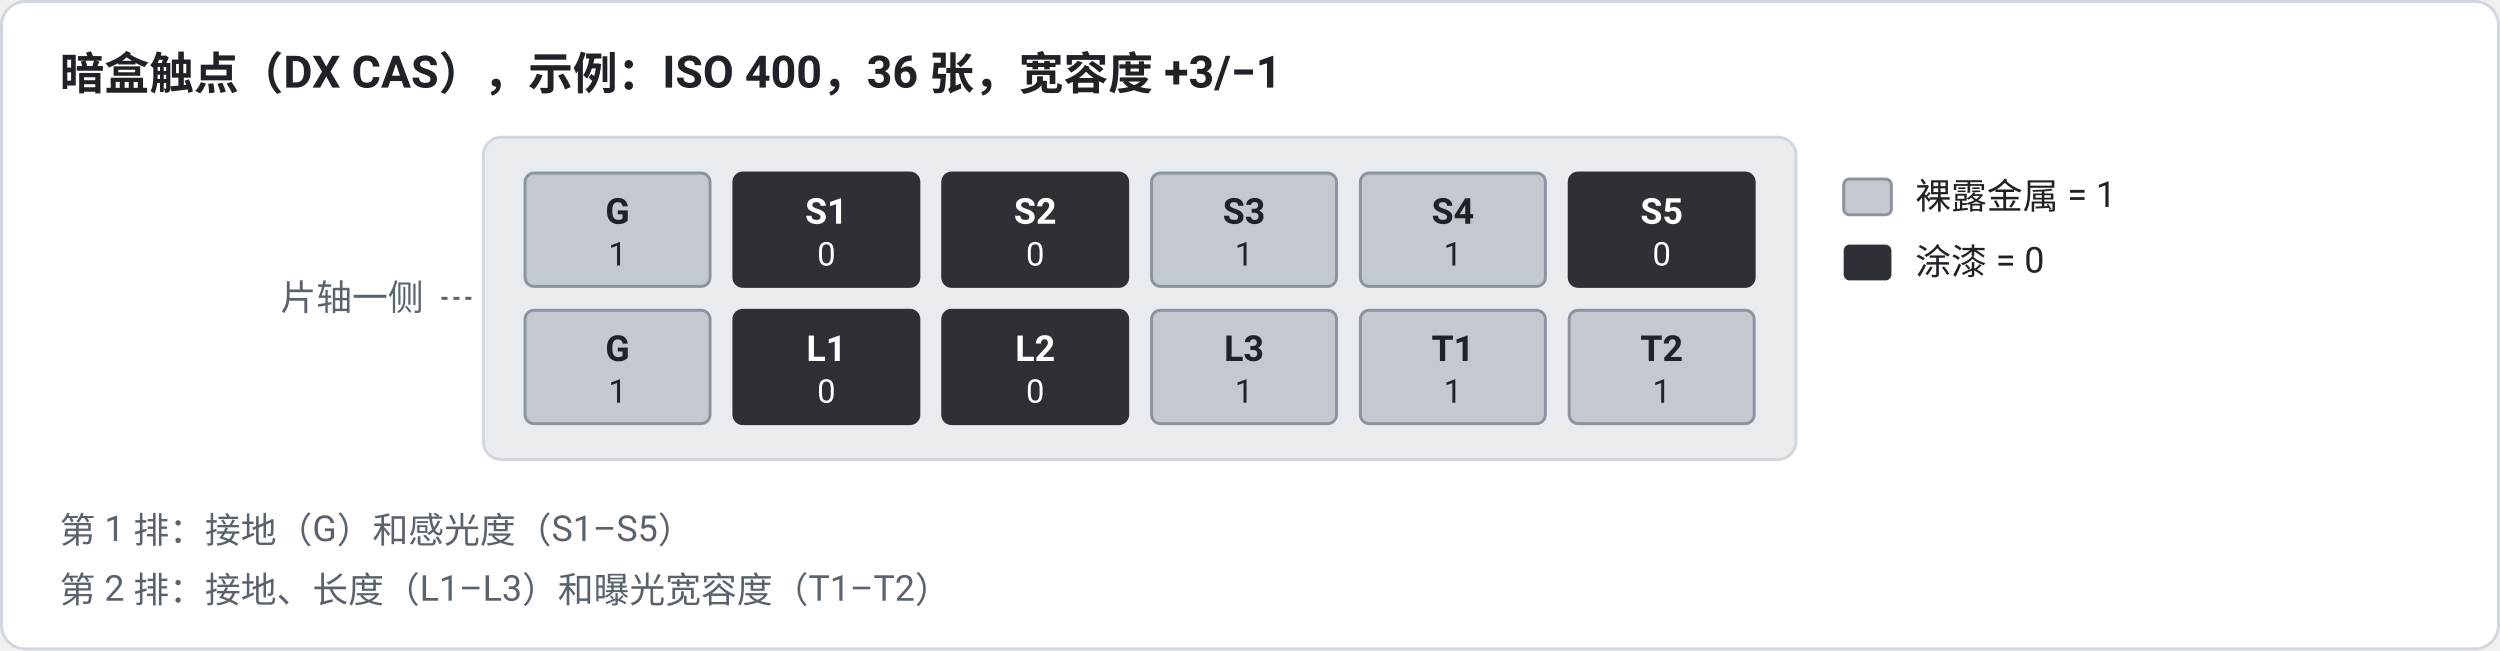
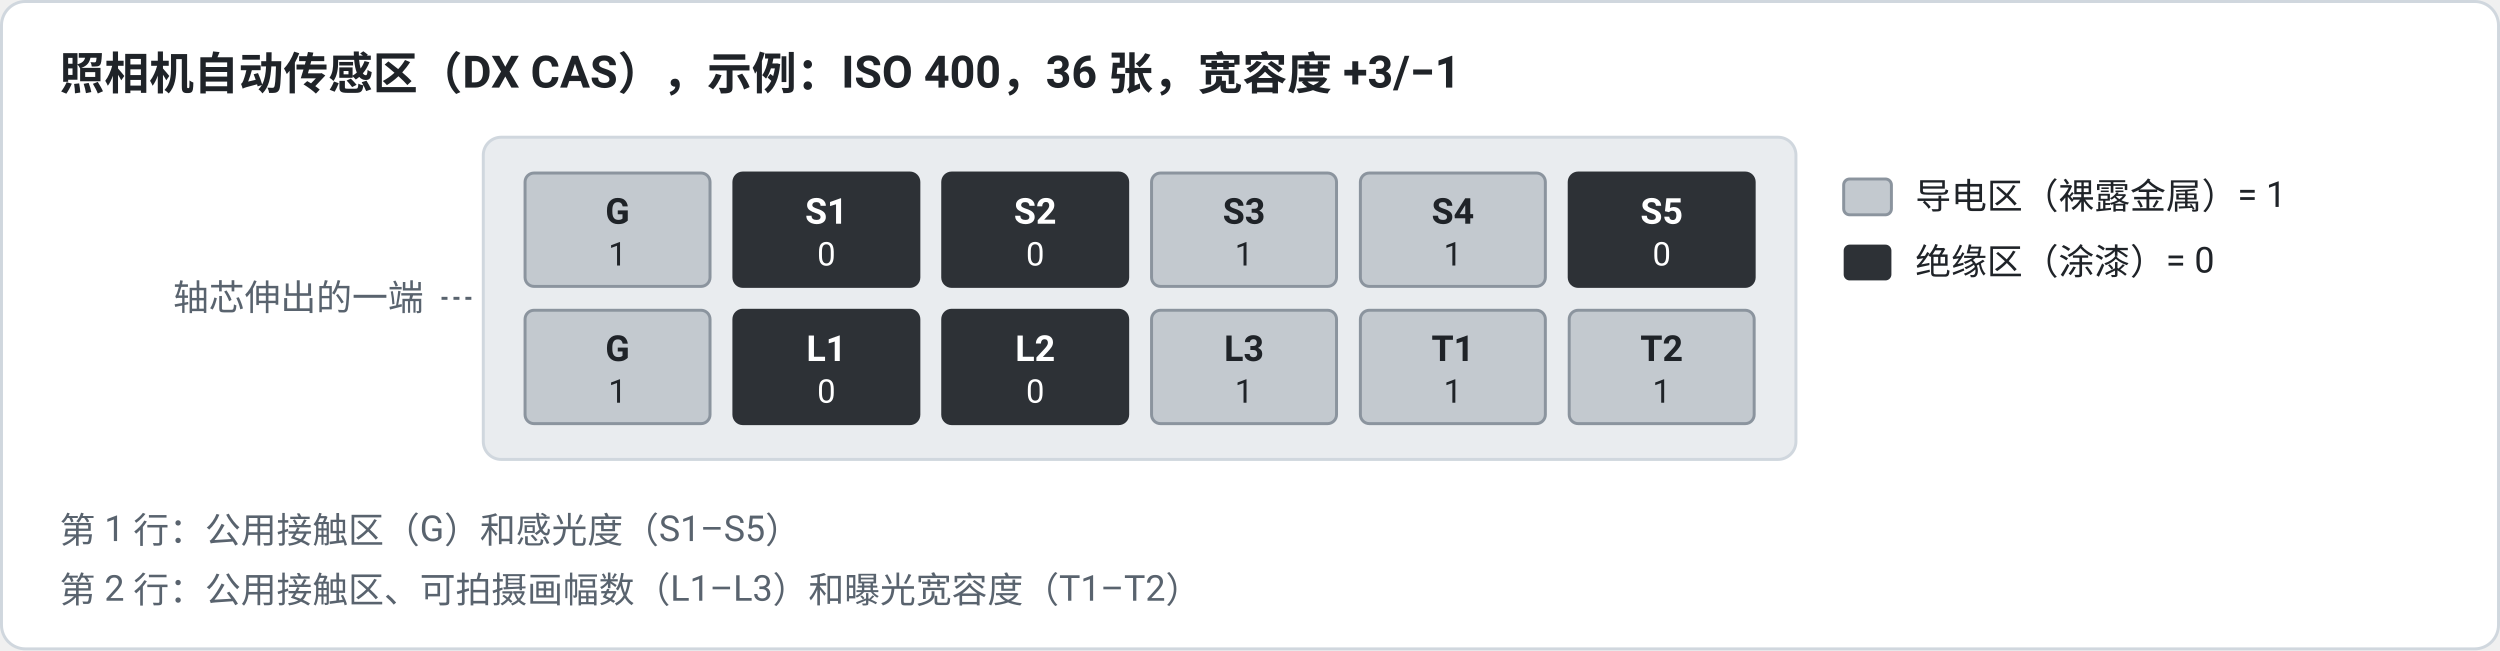
- <svg xmlns="http://www.w3.org/2000/svg" viewBox="0 0 838 218" width="838" height="218" role="img" aria-label="暗盒触点（DX CAS），示例：ISO 400，36 张，宽容度 +3/−1">
+ <svg xmlns="http://www.w3.org/2000/svg" viewBox="0 0 838 218" width="838" height="218" role="img" aria-label="照相机自动传感区（DX CAS），示例：ISO 400，36 张，宽容度 +3/−1">
  <g font-family="system-ui, -apple-system, 'Segoe UI', Roboto, 'Noto Sans', 'PingFang SC', 'Hiragino Sans GB', 'Microsoft YaHei', 'Noto Sans CJK SC', sans-serif">
    <rect x="0.5" y="0.5" width="837" height="217" rx="8" fill="#ffffff" stroke="#d0d7de" />
-     <text x="20" y="30" font-size="15" font-weight="650" fill="#1f2328" text-anchor="start">暗盒触点（DX CAS），示例：ISO 400，36 张，宽容度 +3/−1</text>
+     <text x="20" y="30" font-size="15" font-weight="650" fill="#1f2328" text-anchor="start">照相机自动传感区（DX CAS），示例：ISO 400，36 张，宽容度 +3/−1</text>
    <rect x="162" y="46" width="440" height="108" rx="6" fill="#e9ecef" stroke="#d0d7de" />
    <rect x="176" y="58" width="62" height="38" rx="3" fill="#c3c9cf" stroke="#8b949e" />
    <text x="207" y="75" font-size="12" font-weight="700" fill="#1f2328" text-anchor="middle">G</text>
    <text x="207" y="89" font-size="11" font-weight="400" fill="#1f2328" text-anchor="middle">1</text>
    <rect x="246" y="58" width="62" height="38" rx="3" fill="#2d3136" stroke="#2d3136" />
    <text x="277" y="75" font-size="12" font-weight="700" fill="#ffffff" text-anchor="middle">S1</text>
    <text x="277" y="89" font-size="11" font-weight="400" fill="#ffffff" text-anchor="middle">0</text>
    <rect x="316" y="58" width="62" height="38" rx="3" fill="#2d3136" stroke="#2d3136" />
    <text x="347" y="75" font-size="12" font-weight="700" fill="#ffffff" text-anchor="middle">S2</text>
    <text x="347" y="89" font-size="11" font-weight="400" fill="#ffffff" text-anchor="middle">0</text>
    <rect x="386" y="58" width="62" height="38" rx="3" fill="#c3c9cf" stroke="#8b949e" />
    <text x="417" y="75" font-size="12" font-weight="700" fill="#1f2328" text-anchor="middle">S3</text>
    <text x="417" y="89" font-size="11" font-weight="400" fill="#1f2328" text-anchor="middle">1</text>
    <rect x="456" y="58" width="62" height="38" rx="3" fill="#c3c9cf" stroke="#8b949e" />
    <text x="487" y="75" font-size="12" font-weight="700" fill="#1f2328" text-anchor="middle">S4</text>
    <text x="487" y="89" font-size="11" font-weight="400" fill="#1f2328" text-anchor="middle">1</text>
    <rect x="526" y="58" width="62" height="38" rx="3" fill="#2d3136" stroke="#2d3136" />
    <text x="557" y="75" font-size="12" font-weight="700" fill="#ffffff" text-anchor="middle">S5</text>
    <text x="557" y="89" font-size="11" font-weight="400" fill="#ffffff" text-anchor="middle">0</text>
    <rect x="176" y="104" width="62" height="38" rx="3" fill="#c3c9cf" stroke="#8b949e" />
    <text x="207" y="121" font-size="12" font-weight="700" fill="#1f2328" text-anchor="middle">G</text>
    <text x="207" y="135" font-size="11" font-weight="400" fill="#1f2328" text-anchor="middle">1</text>
    <rect x="246" y="104" width="62" height="38" rx="3" fill="#2d3136" stroke="#2d3136" />
    <text x="277" y="121" font-size="12" font-weight="700" fill="#ffffff" text-anchor="middle">L1</text>
    <text x="277" y="135" font-size="11" font-weight="400" fill="#ffffff" text-anchor="middle">0</text>
    <rect x="316" y="104" width="62" height="38" rx="3" fill="#2d3136" stroke="#2d3136" />
    <text x="347" y="121" font-size="12" font-weight="700" fill="#ffffff" text-anchor="middle">L2</text>
    <text x="347" y="135" font-size="11" font-weight="400" fill="#ffffff" text-anchor="middle">0</text>
    <rect x="386" y="104" width="62" height="38" rx="3" fill="#c3c9cf" stroke="#8b949e" />
    <text x="417" y="121" font-size="12" font-weight="700" fill="#1f2328" text-anchor="middle">L3</text>
    <text x="417" y="135" font-size="11" font-weight="400" fill="#1f2328" text-anchor="middle">1</text>
    <rect x="456" y="104" width="62" height="38" rx="3" fill="#c3c9cf" stroke="#8b949e" />
    <text x="487" y="121" font-size="12" font-weight="700" fill="#1f2328" text-anchor="middle">T1</text>
    <text x="487" y="135" font-size="11" font-weight="400" fill="#1f2328" text-anchor="middle">1</text>
    <rect x="526" y="104" width="62" height="38" rx="3" fill="#c3c9cf" stroke="#8b949e" />
    <text x="557" y="121" font-size="12" font-weight="700" fill="#1f2328" text-anchor="middle">T2</text>
    <text x="557" y="135" font-size="11" font-weight="400" fill="#1f2328" text-anchor="middle">1</text>
-     <text x="142" y="104" font-size="12" font-weight="400" fill="#59636e" text-anchor="end">片轴一侧</text>
+     <text x="142" y="104" font-size="12" font-weight="400" fill="#59636e" text-anchor="end">轴芯伸出的一端</text>
    <line x1="148" y1="100" x2="160" y2="100" stroke="#59636e" stroke-width="1" stroke-dasharray="2 2" />
    <rect x="618" y="60" width="16" height="12" rx="2" fill="#c3c9cf" stroke="#8b949e" />
-     <text x="642" y="70" font-size="12" font-weight="400" fill="#1f2328" text-anchor="start">裸露金属 = 1</text>
+     <text x="642" y="70" font-size="12" font-weight="400" fill="#1f2328" text-anchor="start">导电区（裸露金属）= 1</text>
    <rect x="618" y="82" width="16" height="12" rx="2" fill="#2d3136" />
-     <text x="642" y="92" font-size="12" font-weight="400" fill="#1f2328" text-anchor="start">涂漆 = 0</text>
-     <text x="20" y="182" font-size="12" font-weight="400" fill="#59636e" text-anchor="start">第 1 排：接地（G）和感光度（S1–S5）</text>
-     <text x="20" y="202" font-size="12" font-weight="400" fill="#59636e" text-anchor="start">第 2 排：接地、长度（L1–L3）和曝光宽容度（T1–T2）</text>
+     <text x="642" y="92" font-size="12" font-weight="400" fill="#1f2328" text-anchor="start">绝缘区（涂漆）= 0</text>
+     <text x="20" y="182" font-size="12" font-weight="400" fill="#59636e" text-anchor="start">第 1 行：公用接触区（G）和感光度（S1–S5）</text>
+     <text x="20" y="202" font-size="12" font-weight="400" fill="#59636e" text-anchor="start">第 2 行：公用接触区、可拍摄画幅数（L1–L3）和曝光宽容度（T1–T2）</text>
  </g>
</svg>
